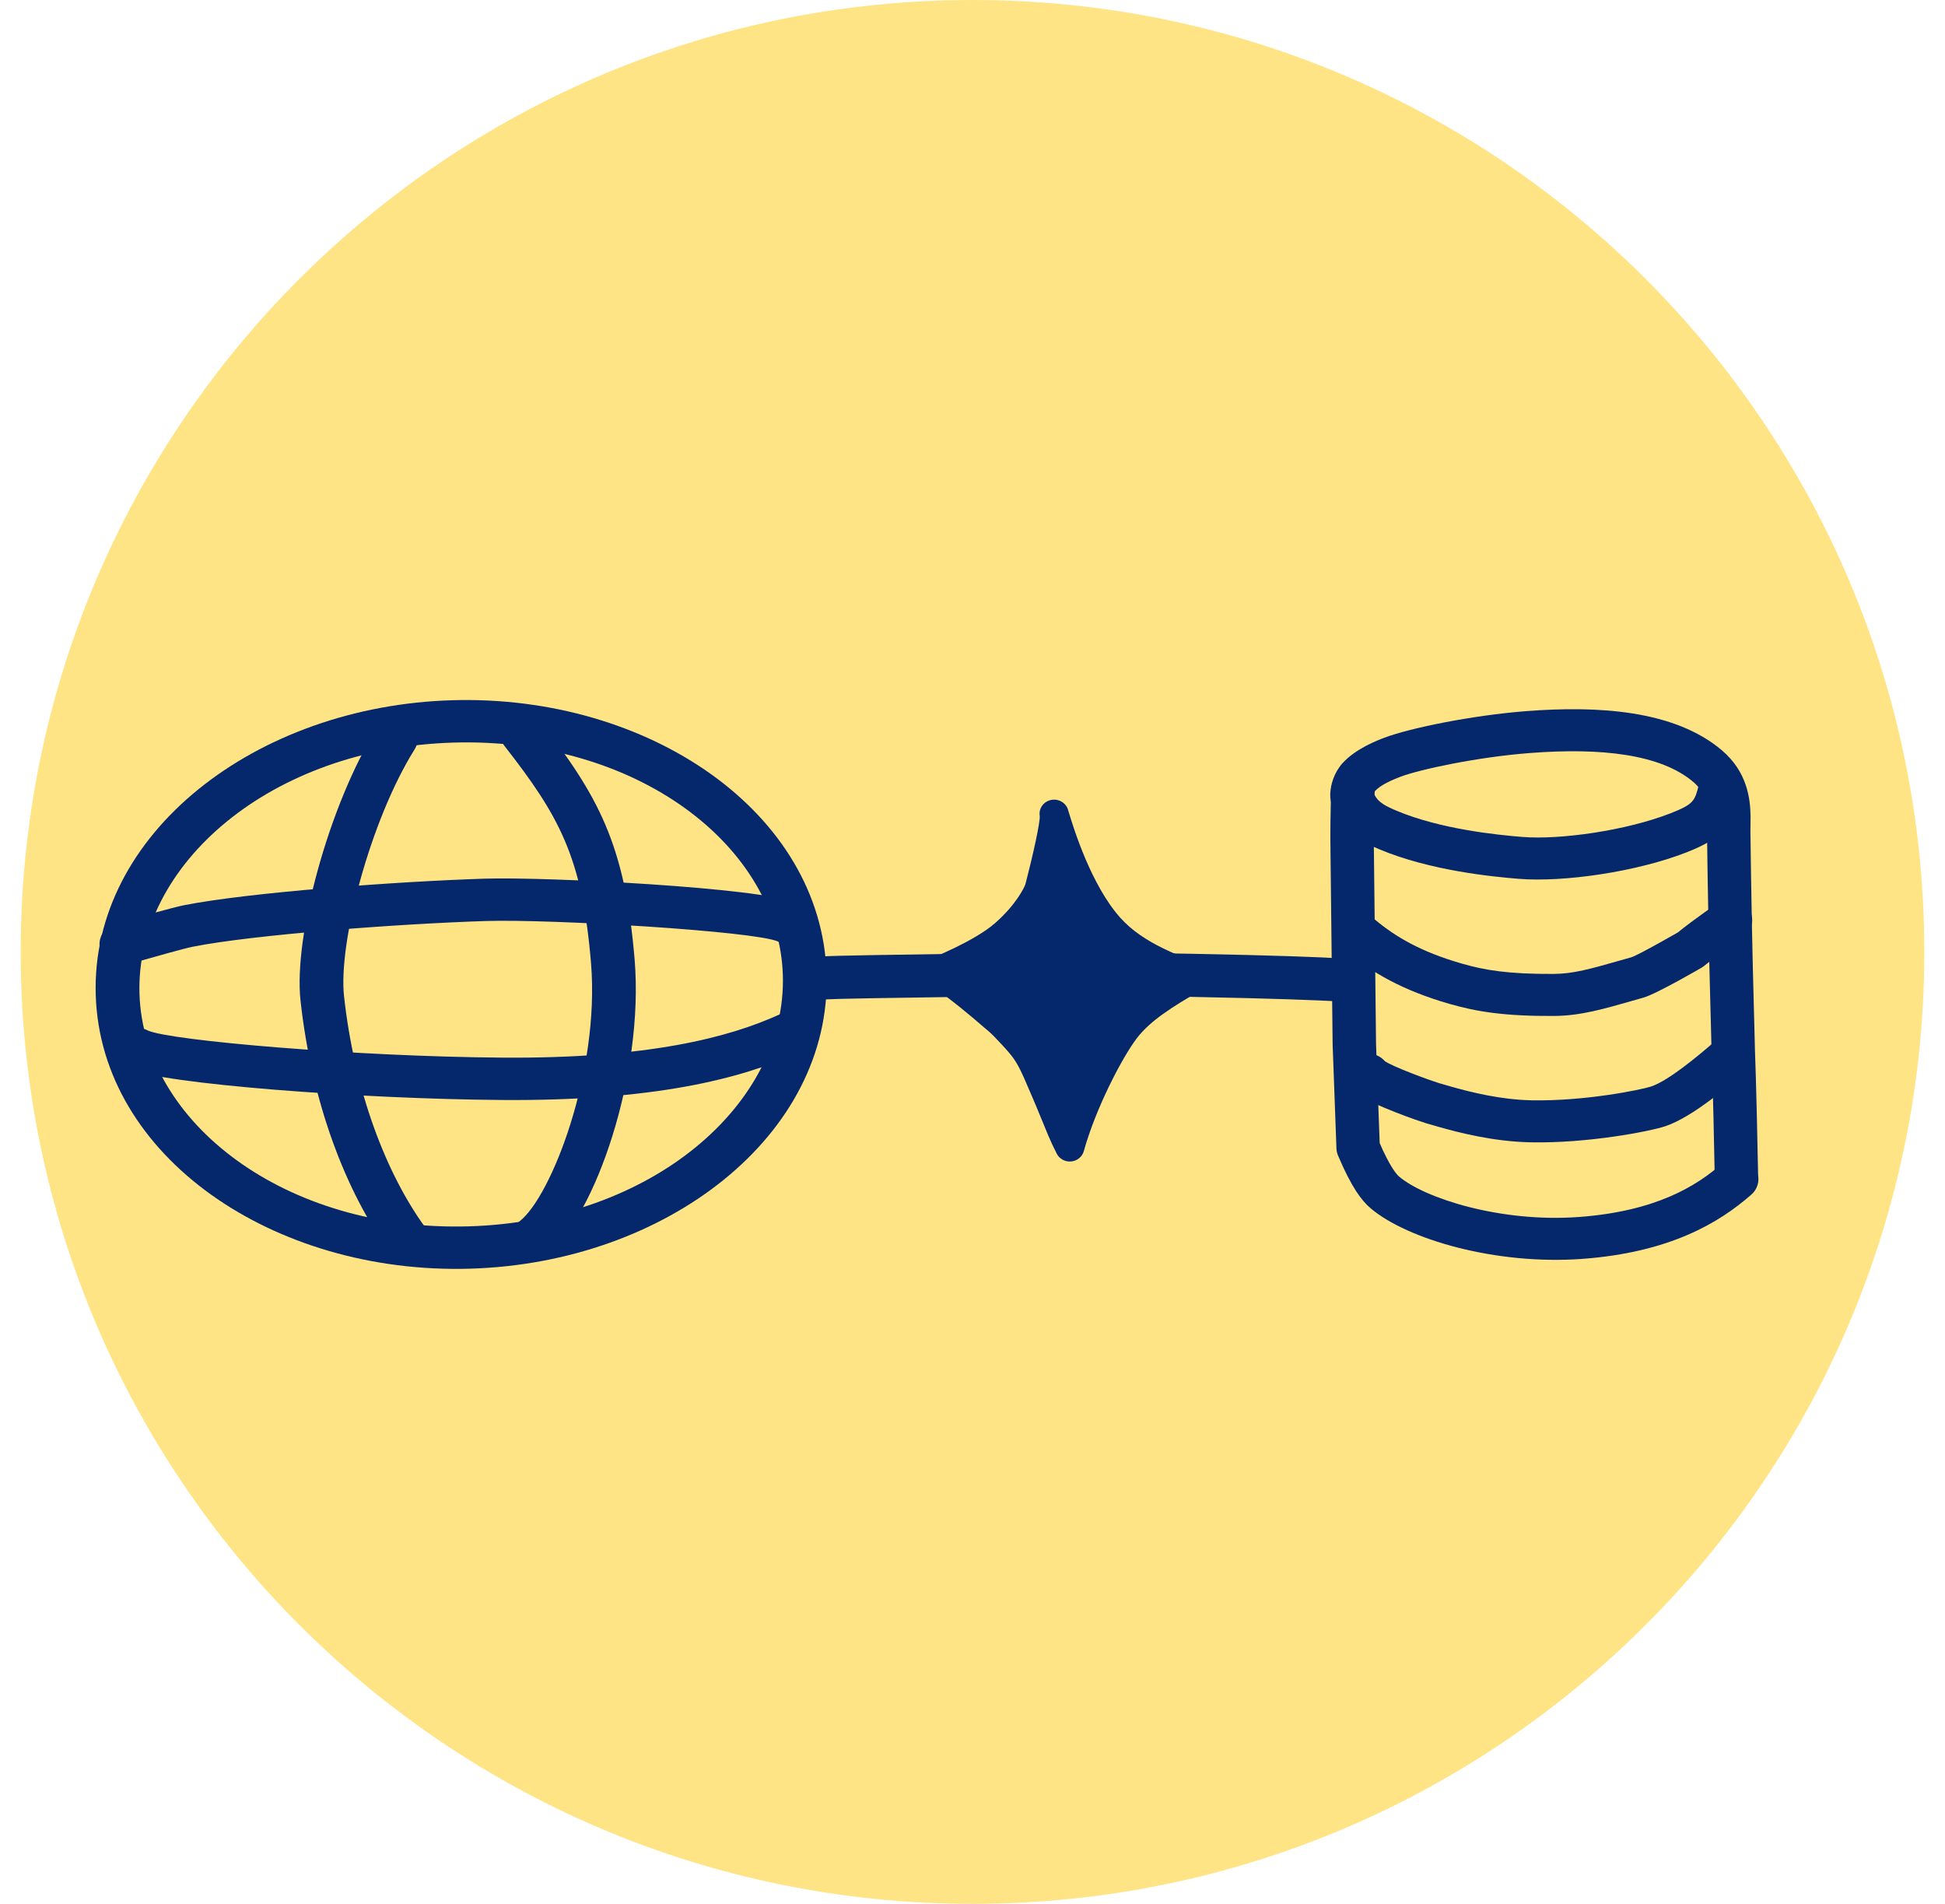
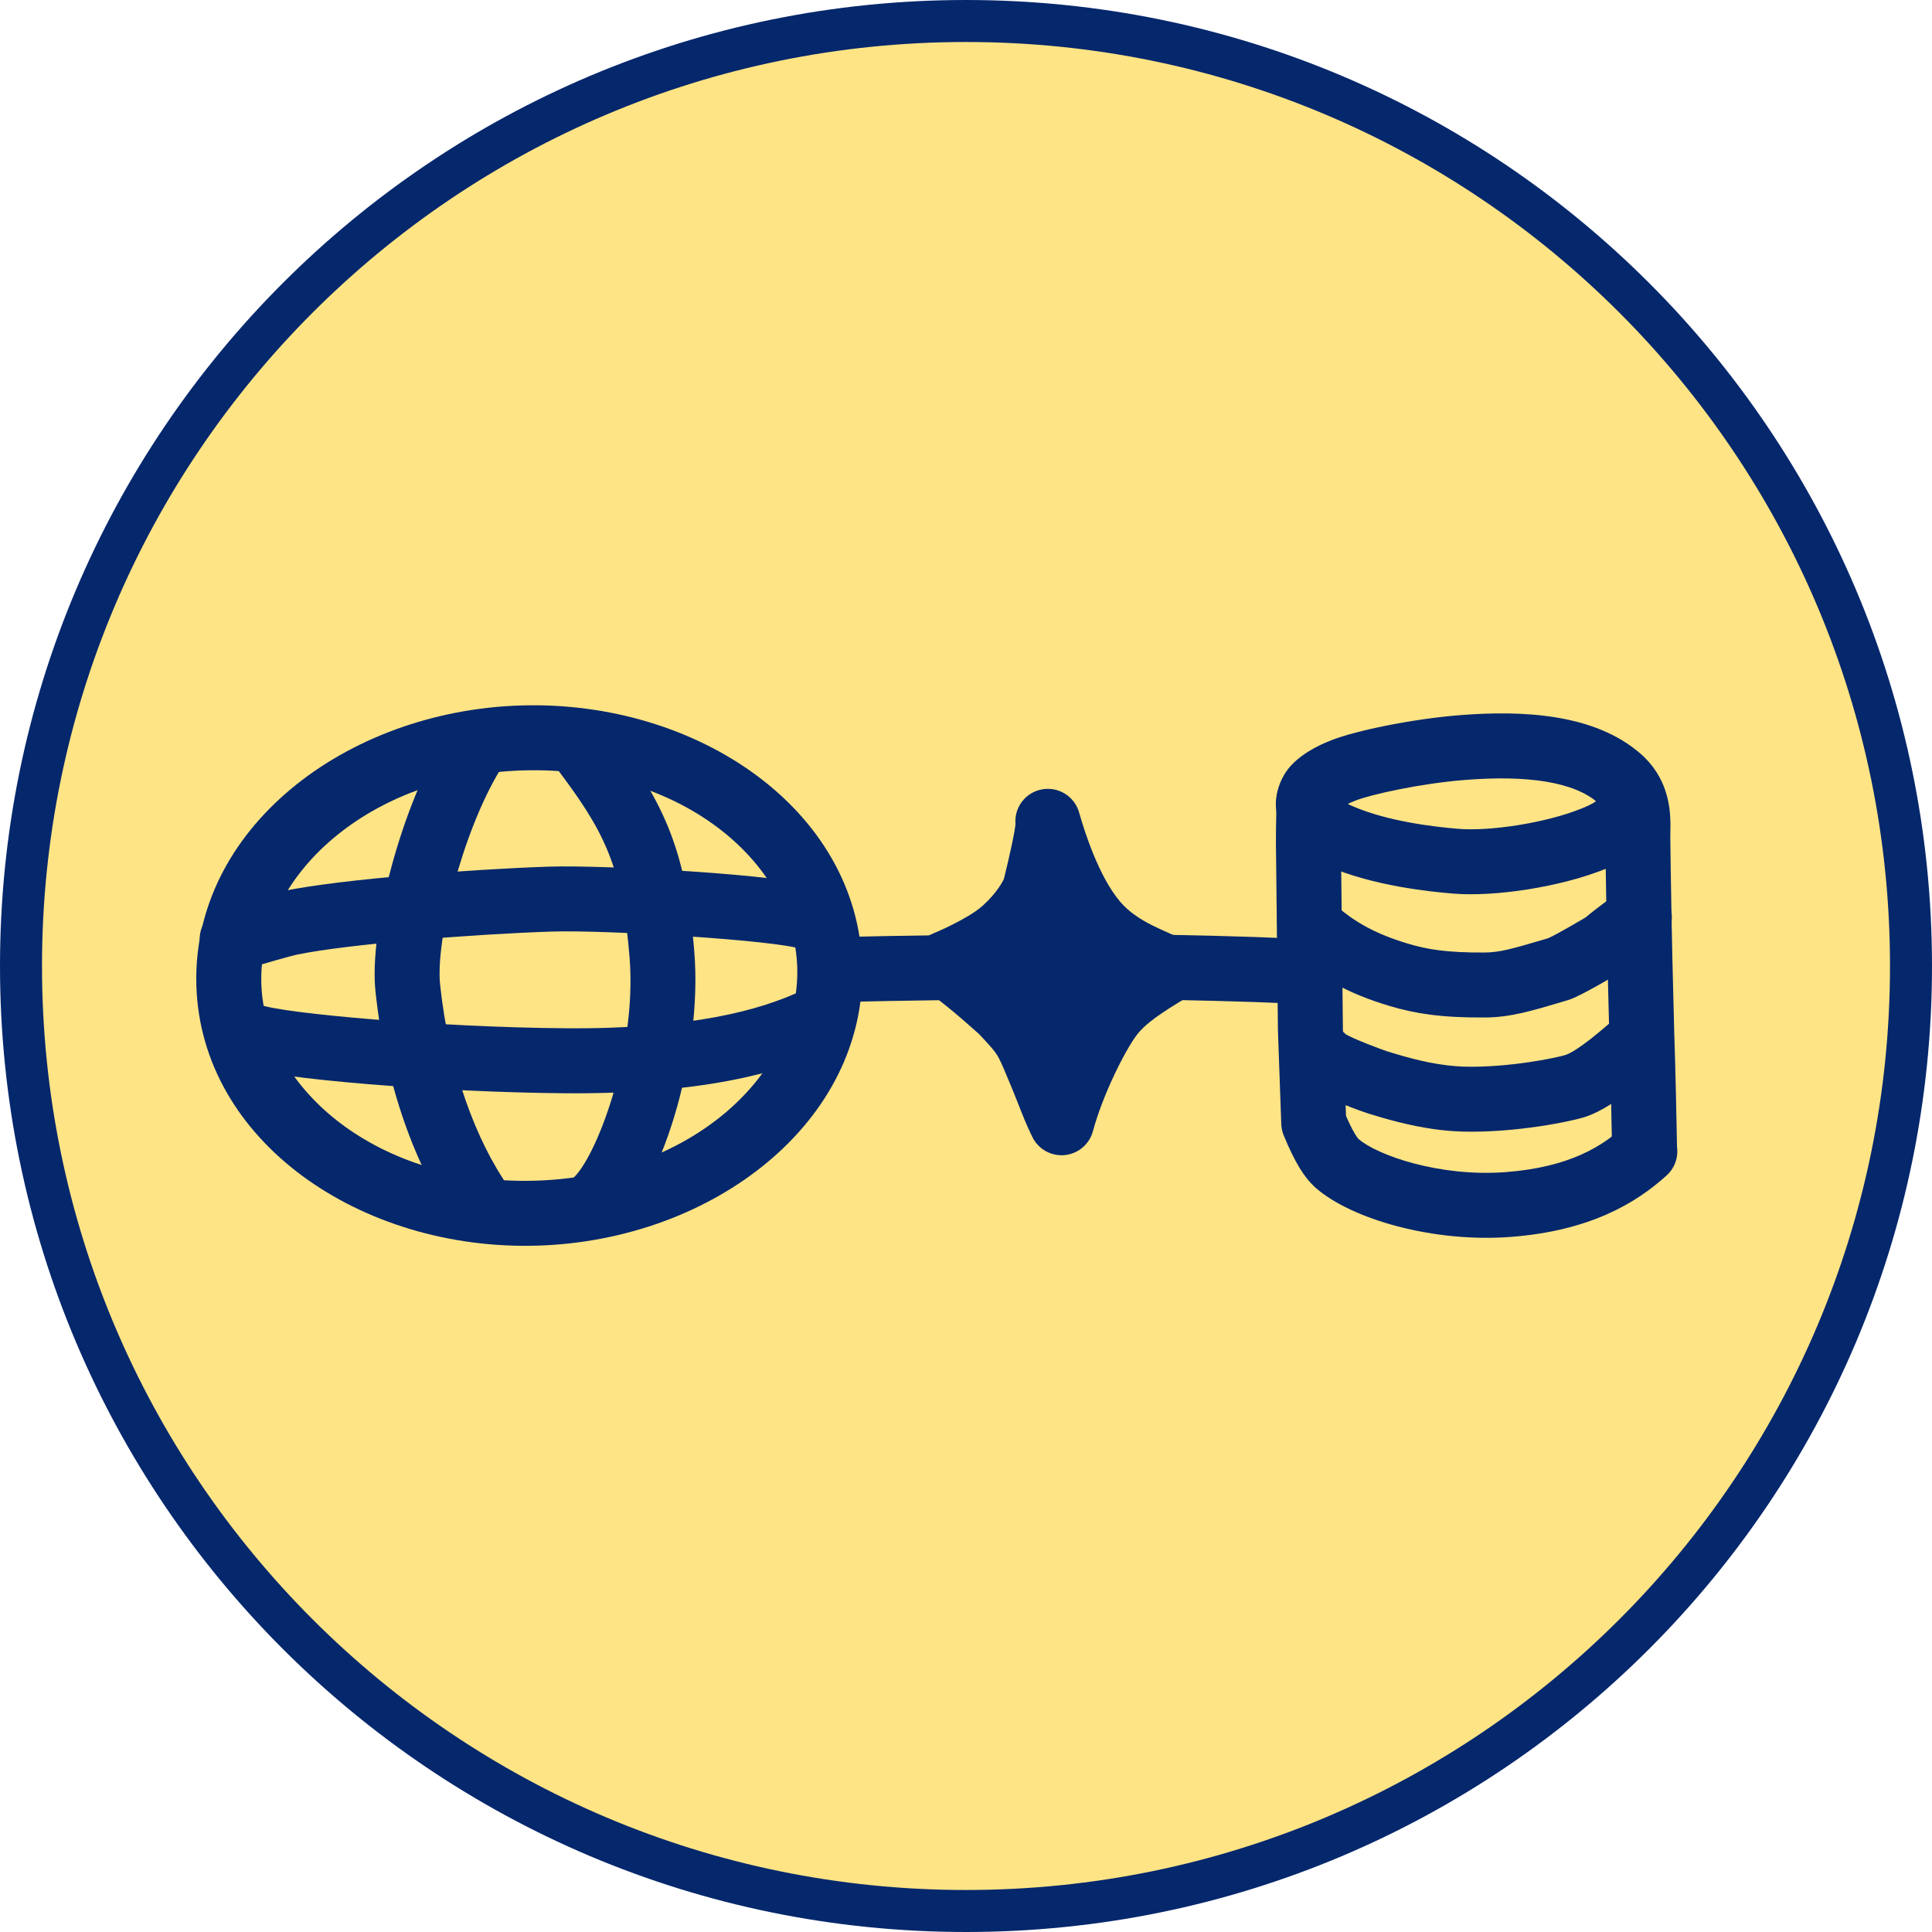
- <svg xmlns="http://www.w3.org/2000/svg" width="94" height="92" viewBox="0 0 94 92" fill="none">
-   <rect x="1" width="92" height="92" rx="46" fill="#FFE485" />
-   <path d="M39.948 47.059C40.189 54.856 32.222 61.031 22.713 61.307C13.204 61.584 4.869 55.882 4.627 48.085C4.386 40.289 12.353 34.113 21.862 33.837C31.37 33.561 39.706 39.263 39.948 47.059ZM37.834 47.12C37.64 40.876 30.756 35.627 21.925 35.884C13.095 36.14 6.548 41.779 6.741 48.024C6.935 54.269 13.819 59.517 22.65 59.261C31.48 59.004 38.027 53.365 37.834 47.12Z" fill="#05276C" />
-   <path d="M20.035 36.216C17.891 39.644 16.344 45.559 16.627 48.141C17.127 52.702 18.651 56.714 20.576 59.347C20.913 59.808 20.8 60.447 20.323 60.773C19.847 61.1 19.187 60.991 18.85 60.529C16.674 57.555 15.054 53.19 14.524 48.356C14.18 45.214 15.914 38.853 18.227 35.156C18.529 34.672 19.179 34.517 19.679 34.81C20.178 35.103 20.338 35.733 20.035 36.216Z" fill="#05276C" />
-   <path d="M25.116 59.012C26.645 57.821 28.995 51.771 28.564 46.546C28.14 41.406 27.014 39.419 24.378 36.042C24.026 35.591 24.118 34.949 24.584 34.608C25.05 34.267 25.713 34.356 26.065 34.807C28.893 38.431 30.209 40.781 30.672 46.383C31.127 51.9 28.765 58.796 26.443 60.607C25.988 60.961 25.323 60.892 24.956 60.452C24.59 60.011 24.662 59.367 25.116 59.012Z" fill="#05276C" />
-   <path d="M5.942 44.602L5.945 44.603C5.706 44.586 5.42 44.681 5.602 44.633L5.602 44.633C5.634 44.624 5.766 44.587 5.989 44.524C6.717 44.316 8.354 43.85 8.884 43.745C12.028 43.121 19.212 42.593 23.42 42.46C26.411 42.365 36.746 42.888 38.461 43.625L38.46 43.625C38.541 43.66 38.641 43.709 38.742 43.777C39.221 44.101 39.338 44.739 39.003 45.202C38.669 45.666 38.01 45.779 37.531 45.455C37.577 45.486 37.607 45.498 37.602 45.496L37.602 45.496C36.418 44.987 26.618 44.407 23.489 44.506C19.296 44.638 12.265 45.164 9.308 45.75C8.892 45.833 7.38 46.261 6.585 46.488C6.38 46.546 6.217 46.593 6.159 46.608L6.159 46.608C6.324 46.564 6.029 46.662 5.789 46.644C5.21 46.605 4.771 46.115 4.812 45.551C4.854 44.987 5.359 44.562 5.942 44.602Z" fill="#05276C" />
-   <path d="M7.165 49.808L7.165 49.808C7.151 49.8 7.143 49.797 7.143 49.797L7.143 49.797C8.239 50.288 17.136 51.055 24.285 51.108C31.342 51.16 35.234 50.132 37.669 49.024C38.198 48.784 38.827 49.004 39.076 49.516C39.324 50.027 39.096 50.637 38.568 50.877C35.769 52.15 31.543 53.209 24.269 53.155C17.342 53.104 7.868 52.379 6.254 51.654L6.254 51.654C6.206 51.633 6.153 51.607 6.1 51.577C5.596 51.292 5.425 50.665 5.719 50.177C6.013 49.689 6.661 49.523 7.165 49.808Z" fill="#05276C" />
-   <path d="M66.439 38.203C66.393 38.998 66.386 40.704 66.397 40.924C66.397 40.937 66.398 40.949 66.398 40.962L66.503 50.46L66.502 50.435L66.686 55.424L66.608 55.075C67.207 56.488 67.547 56.796 67.62 56.857L67.62 56.857C68.837 57.892 72.499 59.088 76.302 58.809C80.032 58.535 81.992 57.311 83.229 56.224C83.658 55.847 84.322 55.878 84.711 56.294C85.1 56.709 85.068 57.351 84.639 57.728C83.079 59.097 80.687 60.524 76.461 60.834C72.308 61.138 68.014 59.894 66.236 58.384C65.806 58.018 65.315 57.372 64.668 55.846C64.62 55.735 64.594 55.617 64.589 55.496L64.406 50.507C64.406 50.499 64.405 50.49 64.405 50.482L64.3 40.984L64.302 41.022C64.286 40.714 64.296 38.935 64.345 38.089C64.377 37.529 64.872 37.101 65.451 37.132C66.029 37.163 66.472 37.643 66.439 38.203Z" fill="#05276C" />
-   <path d="M82.868 56.701C82.787 52.451 82.717 50.757 82.718 50.771L83.766 50.723L82.717 50.739C82.714 50.543 82.704 50.174 82.689 49.641L82.689 49.641C82.651 48.267 82.583 45.809 82.527 42.265C82.517 41.624 82.507 40.938 82.498 40.226V40.226C82.497 40.107 82.499 39.982 82.502 39.87C82.505 39.736 82.507 39.607 82.505 39.476C82.497 38.825 82.387 38.253 81.832 37.783C80.249 36.442 77.37 36.123 73.93 36.389C71.398 36.584 68.622 37.179 67.672 37.539C67.287 37.685 66.725 37.931 66.461 38.217L66.462 38.216L66.462 38.216L66.461 38.217C66.433 38.248 66.391 38.355 66.388 38.418L66.388 38.418C66.386 38.446 66.398 38.361 66.348 38.223L66.348 38.223C66.522 38.702 66.807 38.888 67.5 39.179C69.609 40.065 72.338 40.344 73.567 40.443C75.396 40.591 78.581 40.139 80.716 39.308C81.874 38.857 81.901 38.703 82.102 37.933C82.244 37.389 82.815 37.06 83.376 37.197C83.938 37.335 84.278 37.887 84.136 38.431C83.761 39.867 83.24 40.514 81.499 41.192C79.082 42.134 75.569 42.643 73.392 42.467C72.162 42.368 69.122 42.074 66.665 41.042C65.869 40.707 64.852 40.225 64.37 38.897L64.369 38.897C64.287 38.669 64.285 38.447 64.293 38.311L64.293 38.311C64.315 37.911 64.474 37.336 64.877 36.886L64.876 36.887C64.883 36.88 64.888 36.874 64.894 36.867L64.895 36.866C65.54 36.165 66.581 35.772 66.906 35.649C68.118 35.189 71.118 34.569 73.763 34.364C77.208 34.098 80.915 34.307 83.213 36.254C84.44 37.293 84.592 38.591 84.603 39.451C84.605 39.622 84.602 39.777 84.599 39.91C84.597 40.029 84.595 40.122 84.596 40.201L84.596 40.201C84.605 40.914 84.615 41.593 84.625 42.234C84.68 45.767 84.748 48.216 84.786 49.587C84.8 50.111 84.811 50.498 84.814 50.708L83.766 50.723L84.813 50.675C84.814 50.692 84.884 52.41 84.965 56.663C84.976 57.224 84.515 57.687 83.936 57.697C83.357 57.707 82.879 57.261 82.868 56.701Z" fill="#05276C" />
-   <path d="M66.459 44.446C67.441 45.263 68.644 45.986 70.646 46.563C71.741 46.879 72.886 47.076 75.087 47.063C76.024 47.057 76.807 46.841 78.52 46.35L78.52 46.35C78.601 46.327 78.745 46.285 78.832 46.261C79.161 46.166 81.06 45.075 81.157 45.019L81.022 45.112C81.951 44.357 83.034 43.633 83.037 43.631C83.514 43.312 84.167 43.428 84.496 43.889C84.825 44.351 84.706 44.983 84.229 45.302C84.232 45.3 83.219 45.978 82.371 46.667C82.328 46.702 82.283 46.733 82.236 46.761C82.333 46.704 80.091 48.018 79.426 48.208L79.426 48.208C79.329 48.236 79.208 48.271 79.116 48.297L79.116 48.297C77.474 48.767 76.391 49.086 75.1 49.094C72.731 49.108 71.375 48.892 70.047 48.509C67.766 47.852 66.3 46.991 65.092 45.986C64.652 45.62 64.603 44.979 64.98 44.554C65.358 44.129 66.02 44.08 66.459 44.446Z" fill="#05276C" />
-   <path d="M67.034 51.425L67.034 51.425C66.956 51.293 66.871 51.236 66.894 51.254C67.271 51.544 69.213 52.241 69.52 52.332L69.52 52.332C69.52 52.332 69.52 52.332 69.515 52.331L69.516 52.331C69.591 52.352 69.679 52.378 69.766 52.403C69.878 52.436 69.998 52.471 70.129 52.508H70.129C71.072 52.775 72.512 53.139 74.011 53.17C76.556 53.222 79.299 52.667 79.795 52.504C80.643 52.225 82.144 50.961 82.799 50.39C83.229 50.015 83.892 50.048 84.28 50.465C84.668 50.881 84.633 51.523 84.203 51.899C83.686 52.35 81.824 53.982 80.47 54.427C79.726 54.671 76.738 55.257 73.967 55.2C72.181 55.163 70.524 54.736 69.54 54.457C69.4 54.417 69.274 54.381 69.163 54.348C69.074 54.322 68.993 54.299 68.926 54.28L68.928 54.28C68.92 54.278 68.908 54.275 68.904 54.273L68.903 54.273C68.699 54.212 66.335 53.419 65.588 52.843L65.588 52.843C65.499 52.775 65.335 52.639 65.214 52.435C64.926 51.948 65.1 51.328 65.603 51.049C66.106 50.77 66.746 50.939 67.034 51.425Z" fill="#05276C" />
-   <path d="M39.665 46.235L39.664 46.235C39.746 46.219 39.824 46.214 39.83 46.213L39.83 46.213C40.606 46.154 51.973 46.001 53.893 46.029C64.684 46.181 65.713 46.379 65.855 46.41L65.614 47.425L65.373 48.441C65.515 48.472 64.792 48.266 53.861 48.111C51.945 48.084 40.666 48.239 39.999 48.29L39.999 48.29C39.974 48.292 40.03 48.289 40.101 48.275C39.519 48.391 38.95 48.029 38.829 47.466C38.709 46.903 39.083 46.352 39.665 46.235Z" fill="#05276C" />
-   <path d="M51.626 39.16L51.626 39.16C51.645 39.235 51.652 39.304 51.655 39.355L51.655 39.355C51.687 39.941 51.262 41.748 50.923 43.05L50.923 43.049C50.922 43.056 50.921 43.059 50.919 43.066L50.919 43.066C50.789 43.54 50.181 44.623 49.009 45.639C47.792 46.693 45.489 47.587 45.514 47.577L45.669 46.399C47.032 47.375 47.823 48.055 48.404 48.554C48.544 48.676 48.67 48.784 48.788 48.882L48.788 48.882C48.793 48.887 48.797 48.89 48.801 48.893L48.8 48.892C49.006 49.069 49.651 49.773 49.622 49.742L49.101 50.199L49.631 49.751C50.375 50.576 50.539 50.971 51.183 52.482L51.183 52.482C51.241 52.618 51.298 52.752 51.365 52.907C51.481 53.179 51.584 53.434 51.68 53.673C51.772 53.9 51.86 54.118 51.952 54.334C52.065 54.597 52.185 54.861 52.331 55.145L51.023 55.271C51.643 53.039 52.993 50.437 53.81 49.364C54.668 48.237 56.038 47.426 57.326 46.68L57.275 47.815C57.193 47.758 56.998 47.67 56.601 47.501C55.992 47.242 55.102 46.865 54.253 46.27C53.846 45.985 53.444 45.645 53.08 45.239C51.438 43.403 50.523 40.353 50.33 39.714L50.33 39.714C50.31 39.651 50.301 39.622 50.298 39.612L50.298 39.611C50.287 39.579 50.305 39.643 50.341 39.707C50.157 39.376 50.285 38.964 50.627 38.786C50.969 38.608 51.395 38.732 51.579 39.063C51.618 39.132 51.64 39.207 51.635 39.193L51.635 39.193C51.647 39.226 51.662 39.278 51.678 39.331L51.678 39.331C51.888 40.022 52.734 42.773 54.143 44.348C54.424 44.662 54.742 44.933 55.078 45.168C55.79 45.667 56.551 45.993 57.166 46.255C57.488 46.392 57.864 46.548 58.1 46.713C58.291 46.847 58.4 47.065 58.389 47.294C58.379 47.522 58.251 47.73 58.048 47.848C56.711 48.622 55.603 49.303 54.941 50.172C54.238 51.095 52.959 53.539 52.38 55.624C52.304 55.898 52.061 56.097 51.77 56.125C51.48 56.153 51.201 56.003 51.072 55.75C50.909 55.432 50.775 55.139 50.654 54.854C50.555 54.623 50.462 54.394 50.371 54.168C50.273 53.927 50.176 53.686 50.066 53.428C49.997 53.267 49.944 53.142 49.884 53.001V53.001C49.241 51.492 49.149 51.286 48.572 50.647L49.101 50.199L48.581 50.656C48.55 50.623 47.997 50.022 47.867 49.911L47.867 49.91C47.865 49.909 47.867 49.911 47.868 49.911L47.868 49.911C47.742 49.806 47.609 49.692 47.47 49.572C46.902 49.083 46.147 48.434 44.833 47.493C44.628 47.347 44.521 47.105 44.553 46.86C44.586 46.616 44.751 46.408 44.987 46.315C45.012 46.306 47.071 45.492 48.071 44.625C49.097 43.735 49.518 42.869 49.56 42.717L49.56 42.717C49.56 42.716 49.56 42.719 49.56 42.718L49.56 42.717C49.93 41.295 50.269 39.752 50.251 39.428L50.251 39.428C50.251 39.423 50.251 39.446 50.261 39.484C50.169 39.119 50.399 38.751 50.776 38.661C51.153 38.572 51.534 38.795 51.626 39.16Z" fill="#05276C" />
-   <path d="M49.816 46.686L49.834 46.696L49.855 46.708L49.854 46.708L49.897 47.051C49.907 47.106 49.923 47.158 49.945 47.207C49.785 47.292 49.676 47.419 49.617 47.586C49.531 47.501 49.445 47.44 49.361 47.404L49.108 47.17C49.069 47.137 49.031 47.107 48.991 47.082C49.149 46.975 49.275 46.898 49.369 46.852C49.525 46.782 49.674 46.727 49.816 46.686ZM51.137 47.327L51.157 47.336C51.387 47.436 51.574 47.511 51.719 47.559L51.718 47.559L51.8 47.861C51.694 47.761 51.59 47.671 51.49 47.591C51.44 47.551 51.39 47.514 51.342 47.479L51.269 47.428C51.222 47.396 51.175 47.366 51.127 47.339C51.13 47.335 51.133 47.331 51.136 47.327L51.137 47.327ZM51.005 41.78L50.984 41.781C50.645 41.808 50.431 41.938 50.343 42.173C50.311 42.251 50.291 42.341 50.283 42.442L50.281 42.627L50.405 43.336C50.278 43.36 50.164 43.45 50.065 43.606C49.999 43.61 49.91 43.655 49.799 43.74C49.738 43.794 49.684 43.863 49.639 43.947L48.277 45.236C48.079 45.459 47.969 45.6 47.947 45.658C47.682 46.115 47.556 46.558 47.568 46.987C47.568 47.161 47.663 47.316 47.853 47.452C47.814 47.691 47.836 47.864 47.918 47.973L48.061 48.145C48.138 48.212 48.228 48.26 48.33 48.288L48.74 48.669L49.699 49.89C50.135 50.625 50.536 51.382 50.902 52.162C50.951 52.245 51.015 52.314 51.094 52.37C51.168 53.178 51.186 53.626 51.148 53.714C51.143 53.789 51.179 53.91 51.258 54.078C51.354 54.264 51.569 54.363 51.903 54.373C52.243 54.356 52.477 54.165 52.602 53.8L52.648 53.554C52.749 52.468 52.815 51.693 52.845 51.229C53.251 51.099 53.631 50.846 53.986 50.469L55.595 48.115C55.659 48.045 55.697 47.916 55.709 47.727C55.689 47.358 55.456 47.144 55.01 47.084C54.861 47.087 54.725 47.134 54.602 47.224L54.002 47.802C53.98 47.726 53.922 47.623 53.829 47.493C53.843 47.436 53.849 47.379 53.848 47.321C54.117 47.428 54.373 47.375 54.617 47.163C54.813 46.941 54.853 46.695 54.737 46.425C53.66 44.742 52.722 43.392 51.923 42.377C51.62 41.973 51.314 41.774 51.005 41.78Z" fill="#05276C" />
-   <path d="M49.696 47.243C49.48 47.247 49.269 47.35 49.139 47.536C48.927 47.84 49.01 48.253 49.324 48.459C50.127 48.983 50.762 49.582 51.231 50.254C51.366 50.448 51.589 50.55 51.814 50.546C51.942 50.544 52.07 50.507 52.184 50.433C52.498 50.227 52.581 49.814 52.369 49.51C51.801 48.695 51.042 47.978 50.092 47.357C49.971 47.278 49.832 47.241 49.696 47.243Z" fill="#05276C" />
-   <path d="M48.217 46.941C48.008 46.944 47.818 47.04 47.693 47.192C47.687 47.189 47.681 47.185 47.675 47.182C47.563 47.119 47.44 47.091 47.32 47.093C47.087 47.097 46.862 47.216 46.737 47.425C46.548 47.743 46.661 48.15 46.989 48.333C47.063 48.375 47.117 48.406 47.15 48.428L47.149 48.428C47.872 49.247 48.37 49.747 48.644 49.928L48.643 49.928C48.966 50.173 49.234 50.356 49.448 50.477C49.453 50.48 49.459 50.483 49.464 50.486C49.555 50.535 49.647 50.573 49.74 50.601L49.74 50.601C49.873 50.642 50.006 50.661 50.138 50.658C50.168 50.658 50.198 50.656 50.228 50.654C50.26 50.651 50.292 50.645 50.324 50.638C50.47 50.604 50.597 50.543 50.705 50.457C51.008 50.214 51.095 49.888 50.965 49.479C50.879 49.211 50.663 48.873 50.315 48.467C49.598 47.617 49.001 47.124 48.523 46.987L48.523 46.987C48.451 46.967 48.38 46.953 48.309 46.945L48.309 46.945C48.278 46.941 48.247 46.94 48.217 46.941Z" fill="#05276C" />
+ <svg xmlns="http://www.w3.org/2000/svg" width="92" height="92" viewBox="0 0 92 92" fill="none">
+   <rect x="1" y="1" width="90" height="90" rx="45" fill="#FFE485" />
+   <rect x="1" y="1" width="90" height="90" rx="45" stroke="#05276C" stroke-width="2" />
+   <path d="M41.057 45.978C41.28 53.4 33.988 59.064 25.59 59.316C17.192 59.568 9.573 54.352 9.351 46.93C9.128 39.508 16.42 33.845 24.818 33.593C33.216 33.341 40.835 38.557 41.057 45.978ZM37.964 46.071C37.812 40.995 32.316 36.464 24.911 36.686C17.506 36.908 12.291 41.761 12.444 46.837C12.596 51.914 18.092 56.445 25.497 56.223C32.903 56.001 38.117 51.148 37.964 46.071Z" fill="#05276C" />
+   <path d="M23.806 36.676C22.009 39.643 20.733 44.769 20.958 46.893C21.38 50.869 22.664 54.331 24.247 56.567C24.741 57.265 24.576 58.23 23.878 58.724C23.181 59.218 22.215 59.053 21.721 58.355C19.772 55.601 18.346 51.606 17.881 47.22C17.565 44.248 19.116 38.447 21.16 35.073C21.602 34.342 22.554 34.108 23.285 34.551C24.015 34.993 24.249 35.945 23.806 36.676Z" fill="#05276C" />
+   <path d="M27.244 56.142C28.322 55.273 30.344 50.152 29.98 45.592C29.626 41.16 28.713 39.504 26.499 36.574C25.984 35.892 26.119 34.922 26.801 34.407C27.483 33.892 28.453 34.027 28.968 34.709C31.463 38.011 32.655 40.216 33.064 45.345C33.464 50.346 31.425 56.747 29.186 58.552C28.52 59.088 27.546 58.983 27.01 58.318C26.474 57.652 26.579 56.678 27.244 56.142Z" fill="#05276C" />
+   <path d="M11.164 43.176L11.164 43.176C10.812 43.152 10.38 43.302 10.658 43.225L10.658 43.225C10.687 43.217 10.795 43.185 10.981 43.13C11.588 42.952 13.037 42.525 13.527 42.424C16.293 41.857 22.53 41.386 26.16 41.268C28.709 41.185 37.411 41.63 39.224 42.289C39.346 42.334 39.548 42.415 39.748 42.555C40.449 43.044 40.62 44.009 40.13 44.709C39.641 45.41 38.676 45.581 37.976 45.091C38.099 45.178 38.189 45.206 38.166 45.197C36.999 44.773 28.889 44.275 26.261 44.361C22.652 44.478 16.639 44.945 14.148 45.456C13.823 45.523 12.559 45.892 11.853 46.099C11.687 46.148 11.543 46.191 11.485 46.207L11.485 46.207C11.742 46.135 11.299 46.288 10.947 46.263C10.094 46.203 9.451 45.463 9.512 44.611C9.572 43.758 10.312 43.116 11.164 43.176Z" fill="#05276C" />
+   <path d="M12.494 47.895C12.431 47.859 12.392 47.845 12.4 47.848C13.477 48.261 20.883 48.919 26.93 48.965C32.946 49.011 36.199 48.105 38.188 47.171C38.962 46.808 39.883 47.141 40.246 47.914C40.61 48.688 40.277 49.609 39.504 49.972C36.983 51.156 33.241 52.108 26.907 52.06C21.058 52.015 13.008 51.395 11.292 50.737C11.193 50.699 11.066 50.645 10.935 50.569C10.197 50.138 9.947 49.191 10.378 48.453C10.808 47.714 11.756 47.465 12.494 47.895Z" fill="#05276C" />
+   <path d="M63.892 38.151C63.855 38.828 63.848 40.298 63.856 40.508L63.856 40.508C63.856 40.509 63.856 40.507 63.856 40.507C63.857 40.526 63.858 40.545 63.858 40.564L63.948 49.019L63.947 48.98L64.106 53.421L63.99 52.888C64.462 54.035 64.706 54.25 64.692 54.237C64.692 54.237 64.692 54.236 64.692 54.236L64.692 54.236C65.569 55.005 68.531 56.055 71.7 55.815C74.762 55.583 76.318 54.557 77.285 53.679C77.918 53.105 78.897 53.153 79.471 53.785C80.045 54.418 79.998 55.397 79.365 55.971C77.922 57.28 75.728 58.613 71.934 58.901C68.248 59.18 64.355 58.057 62.65 56.562L62.65 56.562C62.623 56.537 62.594 56.511 62.565 56.483C62.111 56.054 61.664 55.368 61.128 54.064C61.059 53.895 61.02 53.714 61.013 53.531L60.855 49.09C60.854 49.077 60.854 49.064 60.854 49.052L60.764 40.597L60.765 40.655C60.765 40.647 60.765 40.641 60.764 40.633L60.764 40.633C60.751 40.31 60.76 38.74 60.803 37.978C60.85 37.124 61.581 36.471 62.434 36.519C63.287 36.567 63.94 37.297 63.892 38.151Z" fill="#05276C" />
+   <path d="M76.763 54.592C76.693 50.815 76.633 49.307 76.634 49.32C76.633 49.308 76.633 49.295 76.632 49.283C76.63 49.11 76.621 48.793 76.609 48.313C76.576 47.091 76.517 44.899 76.469 41.742C76.46 41.167 76.452 40.563 76.444 39.923C76.443 39.806 76.445 39.683 76.447 39.586C76.45 39.464 76.452 39.361 76.45 39.256C76.444 38.743 76.362 38.464 76.089 38.225C74.945 37.224 72.718 36.905 69.755 37.141C67.609 37.312 65.285 37.834 64.546 38.123L64.546 38.123C64.197 38.26 63.858 38.433 63.749 38.556L63.749 38.556C63.776 38.525 63.951 38.411 63.778 37.919L63.778 37.919C63.833 38.076 63.854 38.148 64.42 38.393L64.42 38.393C66.131 39.135 68.387 39.38 69.445 39.468C70.914 39.59 73.559 39.207 75.311 38.502C75.879 38.273 75.977 38.166 75.979 38.163L75.979 38.163C75.978 38.164 75.977 38.166 75.977 38.166C75.98 38.161 76.028 38.092 76.122 37.717C76.332 36.888 77.173 36.386 78.002 36.596C78.83 36.805 79.332 37.647 79.123 38.475C79.014 38.903 78.862 39.428 78.531 39.913C78.447 40.036 78.354 40.153 78.251 40.264L78.251 40.264C77.761 40.794 77.122 41.108 76.466 41.372C74.297 42.245 71.17 42.717 69.188 42.551C68.127 42.463 65.412 42.197 63.188 41.232L63.188 41.232C62.471 40.921 61.369 40.397 60.859 38.946L60.859 38.946C60.577 38.144 60.895 37.107 61.438 36.497L61.438 36.497C62.112 35.741 63.155 35.345 63.417 35.242L63.417 35.242C64.542 34.801 67.195 34.241 69.509 34.056C72.479 33.819 75.927 33.971 78.127 35.896C79.39 37.001 79.534 38.386 79.545 39.218C79.546 39.38 79.543 39.531 79.541 39.647C79.539 39.756 79.538 39.827 79.538 39.886C79.546 40.525 79.554 41.12 79.563 41.695C79.611 44.834 79.669 47.012 79.702 48.23C79.715 48.698 79.724 49.041 79.727 49.236L79.726 49.198C79.726 49.211 79.786 50.741 79.857 54.534C79.873 55.389 79.193 56.094 78.338 56.11C77.484 56.126 76.778 55.446 76.763 54.592Z" fill="#05276C" />
+   <path d="M63.686 43.184C64.462 43.851 65.418 44.451 67.058 44.94C67.93 45.199 68.852 45.369 70.697 45.358C71.396 45.353 71.979 45.193 73.477 44.749C73.573 44.721 73.645 44.7 73.746 44.67C73.713 44.68 73.695 44.687 73.698 44.686L73.698 44.686C74.072 44.54 75.524 43.676 75.6 43.63L75.401 43.772C76.226 43.079 77.181 42.42 77.186 42.417C77.889 41.931 78.853 42.107 79.338 42.81C79.824 43.514 79.648 44.477 78.945 44.963C78.949 44.96 78.097 45.549 77.391 46.142C77.329 46.194 77.262 46.242 77.192 46.284C77.268 46.238 75.51 47.301 74.823 47.569L74.823 47.569C74.768 47.59 74.699 47.615 74.622 47.638C74.519 47.668 74.455 47.687 74.355 47.717C72.963 48.129 71.937 48.445 70.716 48.452C68.624 48.465 67.39 48.267 66.175 47.905C64.123 47.294 62.779 46.485 61.669 45.53C61.02 44.973 60.947 43.996 61.504 43.348C62.061 42.7 63.038 42.627 63.686 43.184Z" fill="#05276C" />
+   <path d="M64.322 49.564C64.159 49.279 63.953 49.165 64.022 49.212C64.365 49.447 65.812 49.987 66.098 50.077L66.098 50.077C66.099 50.078 66.093 50.076 66.083 50.073L66.083 50.073C66.151 50.093 66.226 50.115 66.303 50.138C66.398 50.167 66.501 50.198 66.611 50.23C67.411 50.465 68.585 50.768 69.789 50.794C71.911 50.839 74.198 50.355 74.552 50.235L74.548 50.236C74.552 50.235 74.562 50.231 74.555 50.234C74.556 50.234 74.552 50.235 74.552 50.235C75.128 50.039 76.31 49.031 76.917 48.484C77.552 47.913 78.53 47.963 79.102 48.598C79.674 49.233 79.623 50.211 78.988 50.783C78.585 51.147 76.869 52.716 75.548 53.165L75.545 53.166C75.536 53.169 75.548 53.165 75.55 53.164L75.546 53.166C74.827 53.409 72.18 53.94 69.723 53.887C68.096 53.853 66.602 53.452 65.741 53.2C65.62 53.164 65.507 53.13 65.413 53.102C65.333 53.078 65.27 53.059 65.213 53.042L65.213 53.042C65.193 53.037 65.175 53.031 65.162 53.027L65.162 53.027C64.949 52.959 63.055 52.301 62.274 51.766C62.176 51.699 61.852 51.478 61.637 51.103C61.212 50.361 61.468 49.416 62.21 48.991C62.952 48.566 63.897 48.823 64.322 49.564Z" fill="#05276C" />
+   <path d="M40.052 44.657L40.053 44.657C40.182 44.63 40.308 44.624 40.301 44.624C41.097 44.57 50.794 44.436 52.448 44.46C61.7 44.596 62.685 44.768 62.897 44.819C63.728 45.017 64.242 45.851 64.044 46.682C63.846 47.513 63.012 48.027 62.181 47.829C62.392 47.879 61.871 47.693 52.402 47.555C50.772 47.531 41.176 47.666 40.511 47.712C40.463 47.715 40.562 47.712 40.679 47.687C39.843 47.861 39.024 47.323 38.851 46.486C38.678 45.649 39.215 44.83 40.052 44.657Z" fill="#05276C" />
+   <path d="M51.4 38.742C51.464 39.002 51.455 39.24 51.451 39.33C51.422 40.031 51.063 41.586 50.793 42.659C50.766 42.764 50.733 42.861 50.703 42.941C50.474 43.54 49.88 44.52 48.858 45.435L48.858 45.435C47.666 46.503 45.518 47.353 45.572 47.331L44.992 47.444L45.912 44.653C47.119 45.546 47.825 46.172 48.334 46.625C48.456 46.734 48.56 46.825 48.655 46.908L48.655 46.908C48.893 47.113 49.522 47.827 49.466 47.765C49.469 47.768 49.472 47.771 49.475 47.775C50.228 48.637 50.419 49.119 50.974 50.466C51.024 50.587 51.073 50.705 51.13 50.843L51.13 50.843C51.235 51.096 51.326 51.33 51.409 51.542C51.489 51.747 51.56 51.929 51.636 52.112C51.727 52.332 51.822 52.547 51.936 52.777L49.056 53.062C49.618 50.974 50.829 48.549 51.609 47.491L51.609 47.491C52.481 46.309 53.837 45.497 54.914 44.852L54.8 47.433C54.825 47.451 54.84 47.459 54.838 47.459L54.838 47.459C54.792 47.431 54.682 47.38 54.393 47.253C53.874 47.025 53.019 46.654 52.197 46.058C51.799 45.77 51.395 45.42 51.026 44.994C49.456 43.179 48.621 40.258 48.465 39.726C48.451 39.678 48.445 39.659 48.443 39.651L48.443 39.651C48.411 39.55 48.46 39.734 48.548 39.899C48.144 39.146 48.427 38.208 49.179 37.804C49.932 37.4 50.87 37.682 51.275 38.435C51.367 38.606 51.421 38.808 51.399 38.737L51.399 38.737C51.41 38.771 51.423 38.816 51.434 38.853C51.625 39.504 52.308 41.747 53.366 42.968C53.552 43.184 53.771 43.377 54.013 43.552C54.534 43.93 55.103 44.185 55.638 44.42C55.854 44.515 56.164 44.649 56.404 44.789L56.404 44.789C56.467 44.827 56.541 44.873 56.616 44.927C57.037 45.233 57.277 45.729 57.254 46.248C57.231 46.768 56.949 47.241 56.502 47.508C55.318 48.217 54.539 48.732 54.1 49.327L54.1 49.327C53.57 50.046 52.516 52.112 52.044 53.866C51.877 54.488 51.343 54.941 50.703 55.004C50.062 55.067 49.45 54.728 49.164 54.151C49.012 53.845 48.888 53.564 48.777 53.297C48.688 53.08 48.605 52.868 48.527 52.668C48.443 52.453 48.362 52.246 48.271 52.027L48.271 52.027C48.214 51.888 48.163 51.766 48.114 51.646C47.56 50.304 47.53 50.252 47.144 49.81L47.153 49.821C47.098 49.758 46.668 49.281 46.631 49.249L46.631 49.249C46.517 49.15 46.398 49.044 46.279 48.938C45.798 48.511 45.171 47.954 44.072 47.141C43.535 46.744 43.313 46.047 43.522 45.413C43.731 44.779 44.324 44.35 44.992 44.35L44.411 44.463C44.468 44.44 46.077 43.772 46.794 43.129L46.794 43.13C47.477 42.517 47.772 41.939 47.812 41.836C47.814 41.831 47.804 41.856 47.792 41.903C48.092 40.71 48.346 39.511 48.359 39.201C48.361 39.154 48.347 39.288 48.395 39.48C48.191 38.65 48.698 37.812 49.528 37.608C50.358 37.404 51.196 37.912 51.4 38.742Z" fill="#05276C" />
+   <path d="M48.926 45.666C48.938 45.672 48.949 45.678 48.96 45.685L48.959 45.685C48.971 45.781 48.982 45.873 48.992 45.961C48.999 46.02 49.014 46.077 49.037 46.13L49.036 46.13C48.904 46.201 48.802 46.322 48.755 46.467C48.729 46.442 48.703 46.419 48.677 46.397C48.633 46.358 48.586 46.328 48.535 46.305L48.534 46.305L48.33 46.11C48.325 46.105 48.321 46.101 48.316 46.096C48.312 46.093 48.309 46.09 48.305 46.087C48.276 46.062 48.246 46.038 48.216 46.018L48.215 46.018C48.277 45.972 48.36 45.918 48.465 45.854L48.465 45.854C48.568 45.793 48.721 45.73 48.925 45.666L48.926 45.666ZM50.064 46.236C50.117 46.26 50.17 46.283 50.224 46.307L50.229 46.309C50.357 46.364 50.469 46.408 50.566 46.442L50.565 46.442C50.588 46.532 50.612 46.622 50.636 46.711C50.429 46.511 50.236 46.356 50.057 46.246L50.056 46.246C50.058 46.243 50.061 46.24 50.063 46.236L50.064 46.236ZM49.95 41.299C49.937 41.299 49.923 41.3 49.91 41.301L49.91 41.301C49.505 41.335 49.31 41.578 49.326 42.032L49.326 42.032C49.326 42.052 49.328 42.073 49.33 42.096L49.33 42.096C49.331 42.115 49.334 42.134 49.337 42.153L49.434 42.684L49.433 42.684C49.302 42.722 49.205 42.802 49.14 42.924L49.139 42.924C48.984 42.958 48.862 43.059 48.773 43.227L48.772 43.227L47.616 44.358C47.61 44.363 47.605 44.369 47.6 44.374C47.275 44.718 47.072 45.158 46.991 45.695C46.989 45.712 46.987 45.73 46.986 45.749C46.986 45.749 46.986 45.75 46.986 45.75L46.985 45.752C46.969 46.045 47.052 46.244 47.235 46.347L47.234 46.347C47.225 46.39 47.22 46.435 47.217 46.484L47.217 46.484L47.217 46.484C47.198 46.768 47.383 47.018 47.646 47.092L47.645 47.092L47.999 47.43L47.998 47.431C48.314 47.836 48.59 48.199 48.826 48.517L48.825 48.517C49.133 49.038 49.471 49.697 49.839 50.495C49.882 50.587 49.946 50.666 50.027 50.725L50.026 50.725C50.079 51.295 50.098 51.639 50.084 51.757L50.084 51.757C50.072 51.816 50.069 51.876 50.075 51.936C50.115 52.304 50.316 52.494 50.678 52.508C50.689 52.508 50.7 52.508 50.711 52.508C50.763 52.507 50.814 52.499 50.863 52.485C51.13 52.409 51.292 52.212 51.35 51.897L51.35 51.897C51.359 51.849 51.365 51.798 51.369 51.742L51.369 51.742L51.369 51.741C51.441 50.961 51.497 50.284 51.537 49.709L51.536 49.709C51.831 49.624 52.144 49.416 52.474 49.084C52.501 49.056 52.526 49.026 52.548 48.993L53.906 46.938C54.074 46.684 54.022 46.343 53.785 46.152C53.673 46.061 53.537 46.017 53.401 46.02C53.252 46.023 53.103 46.082 52.991 46.196C52.827 46.363 52.675 46.517 52.533 46.659C52.523 46.625 52.51 46.592 52.493 46.561C52.459 46.495 52.424 46.436 52.385 46.383L52.384 46.383C52.396 46.333 52.402 46.282 52.401 46.23L52.402 46.23C52.479 46.263 52.561 46.278 52.643 46.277C52.773 46.274 52.903 46.229 53.009 46.141C53.238 45.951 53.291 45.62 53.132 45.369C51.682 43.076 50.779 41.781 50.424 41.485C50.312 41.391 50.195 41.333 50.075 41.31C50.039 41.303 50.002 41.299 49.964 41.299C49.96 41.299 49.955 41.299 49.95 41.299Z" fill="#05276C" />
+   <path d="M49.698 45.471C50.619 46.093 51.359 46.817 51.917 47.645C52.396 48.353 52.209 49.315 51.501 49.793C50.793 50.271 49.831 50.084 49.353 49.376C49.018 48.88 48.556 48.434 47.967 48.036C47.259 47.558 47.072 46.596 47.55 45.888C48.028 45.179 48.99 44.993 49.698 45.471Z" fill="#05276C" />
+   <path d="M47.735 44.947C48.069 44.985 48.399 45.109 48.725 45.32C49.13 45.581 49.586 46.023 50.095 46.646L50.089 46.638C50.324 46.922 50.504 47.178 50.629 47.407C51.151 48.361 51.041 49.145 50.301 49.758C50.094 49.929 49.856 50.047 49.587 50.112C49.516 50.13 49.444 50.142 49.371 50.149C48.956 50.188 48.553 50.101 48.161 49.885C48.149 49.879 48.138 49.872 48.126 49.865C47.898 49.732 47.622 49.538 47.297 49.282L47.409 49.362C47.338 49.316 47.266 49.262 47.191 49.202L47.191 49.202C46.909 48.97 46.471 48.506 45.877 47.81C45.804 47.724 45.74 47.63 45.687 47.531C45.801 47.745 45.938 47.905 46.099 48.012L46.099 48.012C46.083 48.002 46.054 47.984 46.012 47.96C45.272 47.533 45.018 46.587 45.445 45.846C45.872 45.106 46.818 44.852 47.558 45.279C47.657 45.337 47.742 45.389 47.813 45.436L47.813 45.436C48.087 45.618 48.289 45.833 48.421 46.08L48.231 45.801C48.706 46.358 49.013 46.694 49.154 46.809L49.154 46.809C49.142 46.799 49.124 46.786 49.102 46.772C49.14 46.797 49.177 46.824 49.213 46.852C49.425 47.019 49.583 47.133 49.687 47.194L49.653 47.174C49.486 47.083 49.294 47.047 49.076 47.068L48.86 47.104C48.666 47.151 48.488 47.242 48.327 47.375C47.757 47.847 47.619 48.353 47.914 48.892C47.883 48.836 47.814 48.743 47.706 48.612C47.704 48.61 47.702 48.607 47.7 48.605C47.396 48.233 47.178 48.005 47.046 47.919C47.125 47.971 47.238 48.005 47.384 48.021C46.535 47.924 45.925 47.157 46.022 46.308C46.119 45.459 46.886 44.85 47.735 44.947Z" fill="#05276C" />
</svg>
